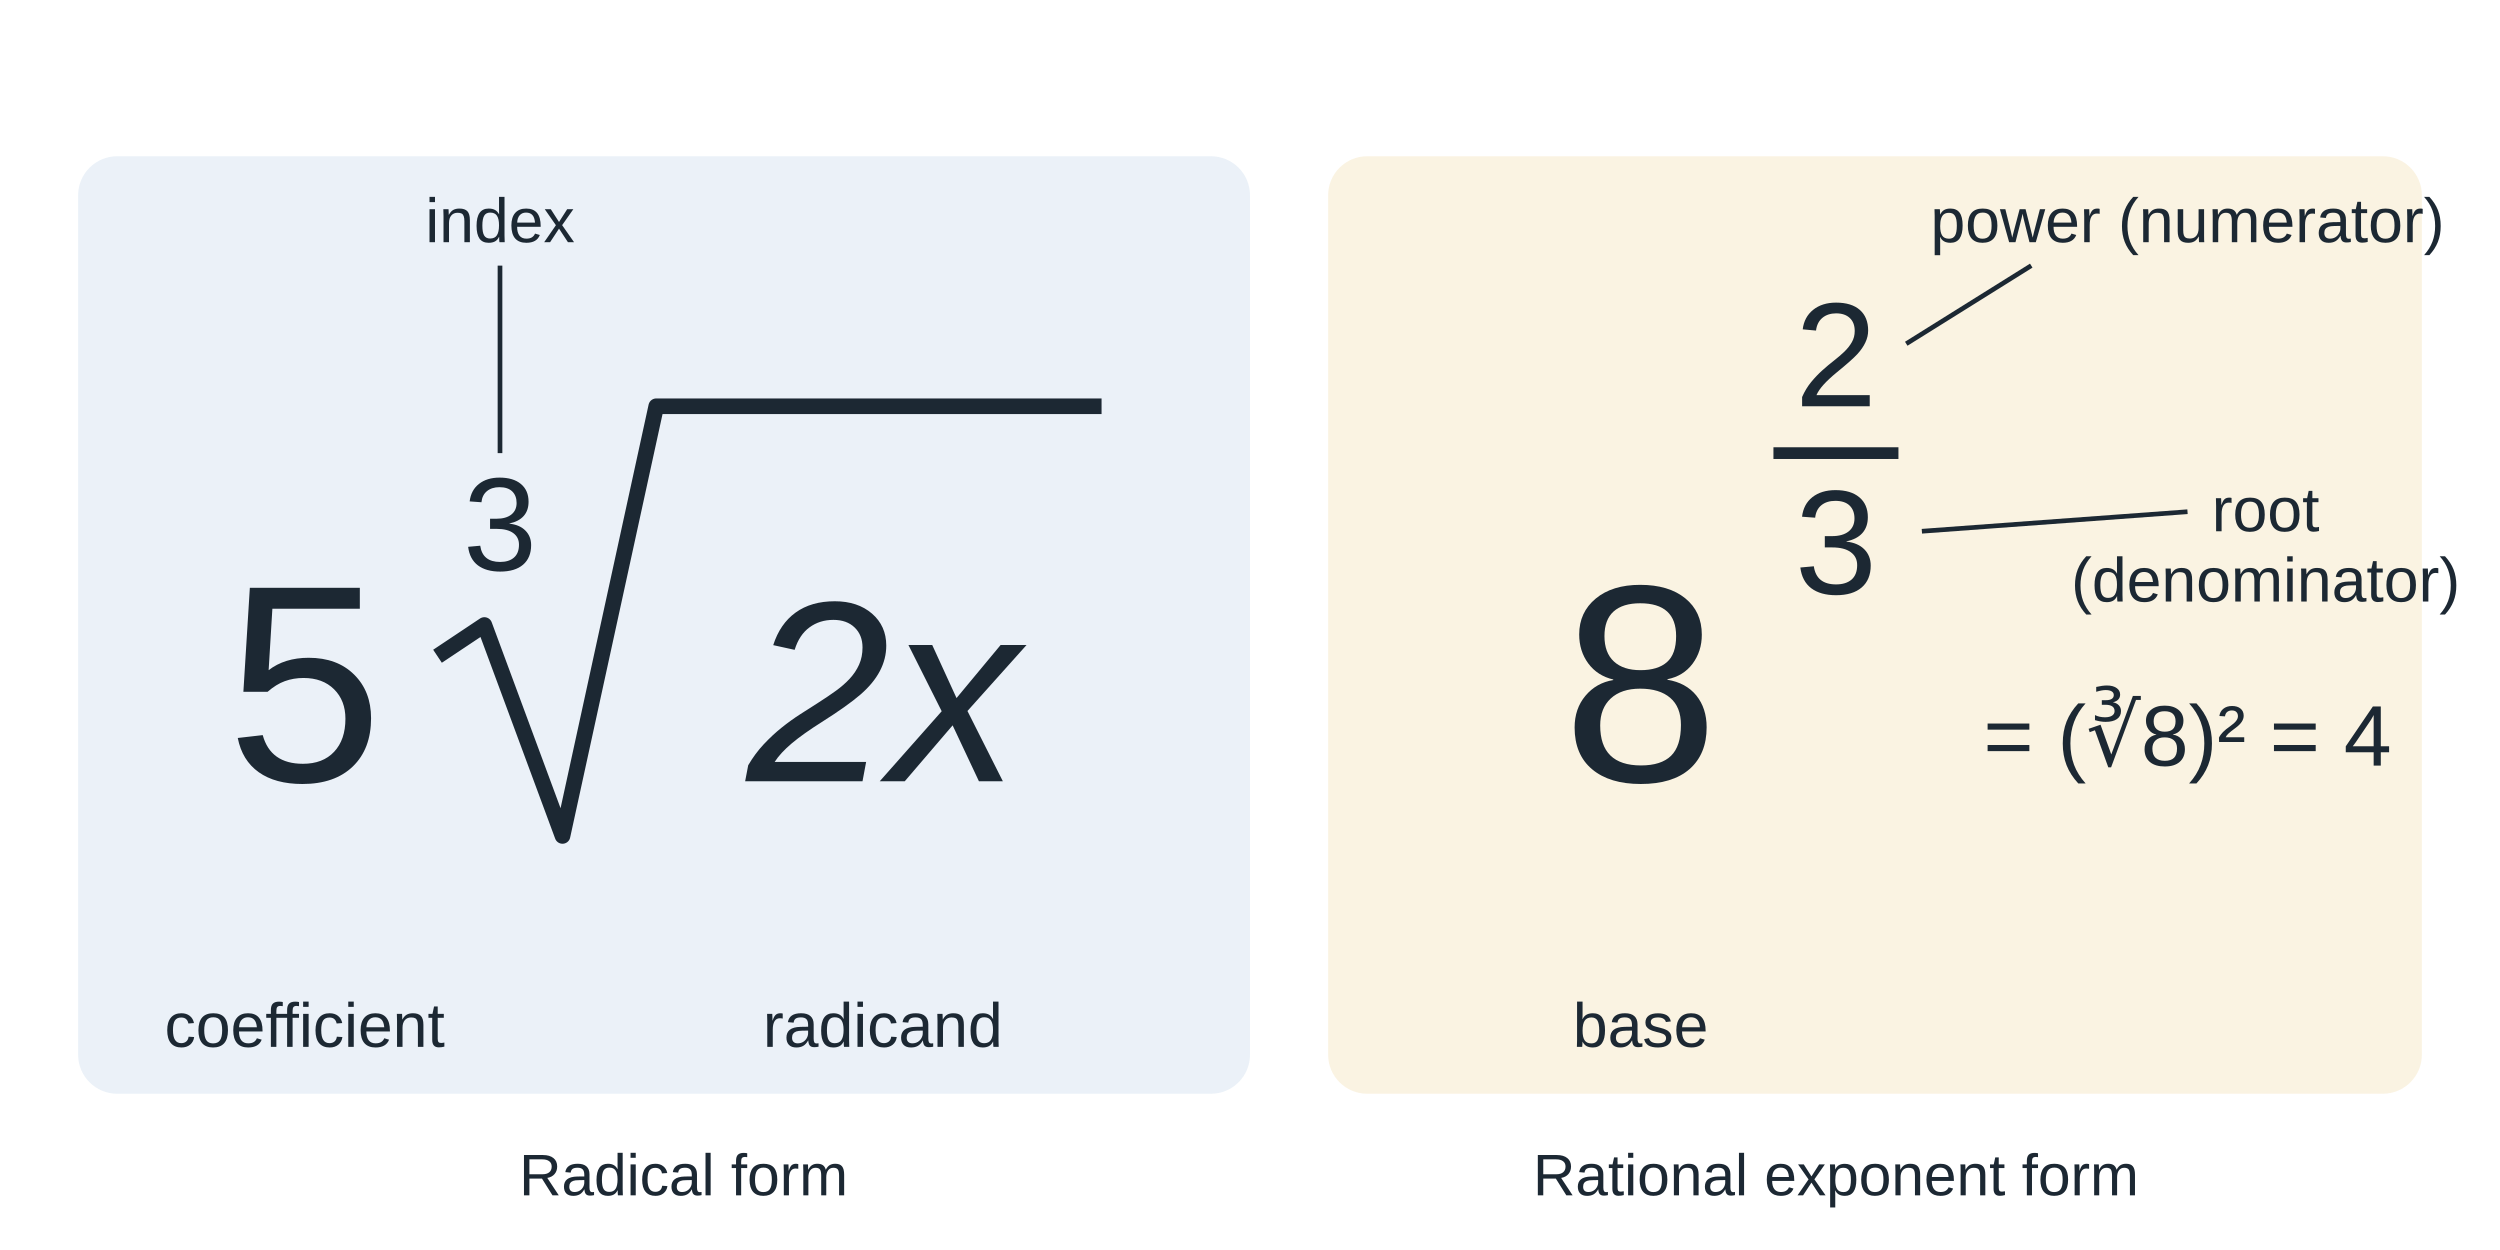
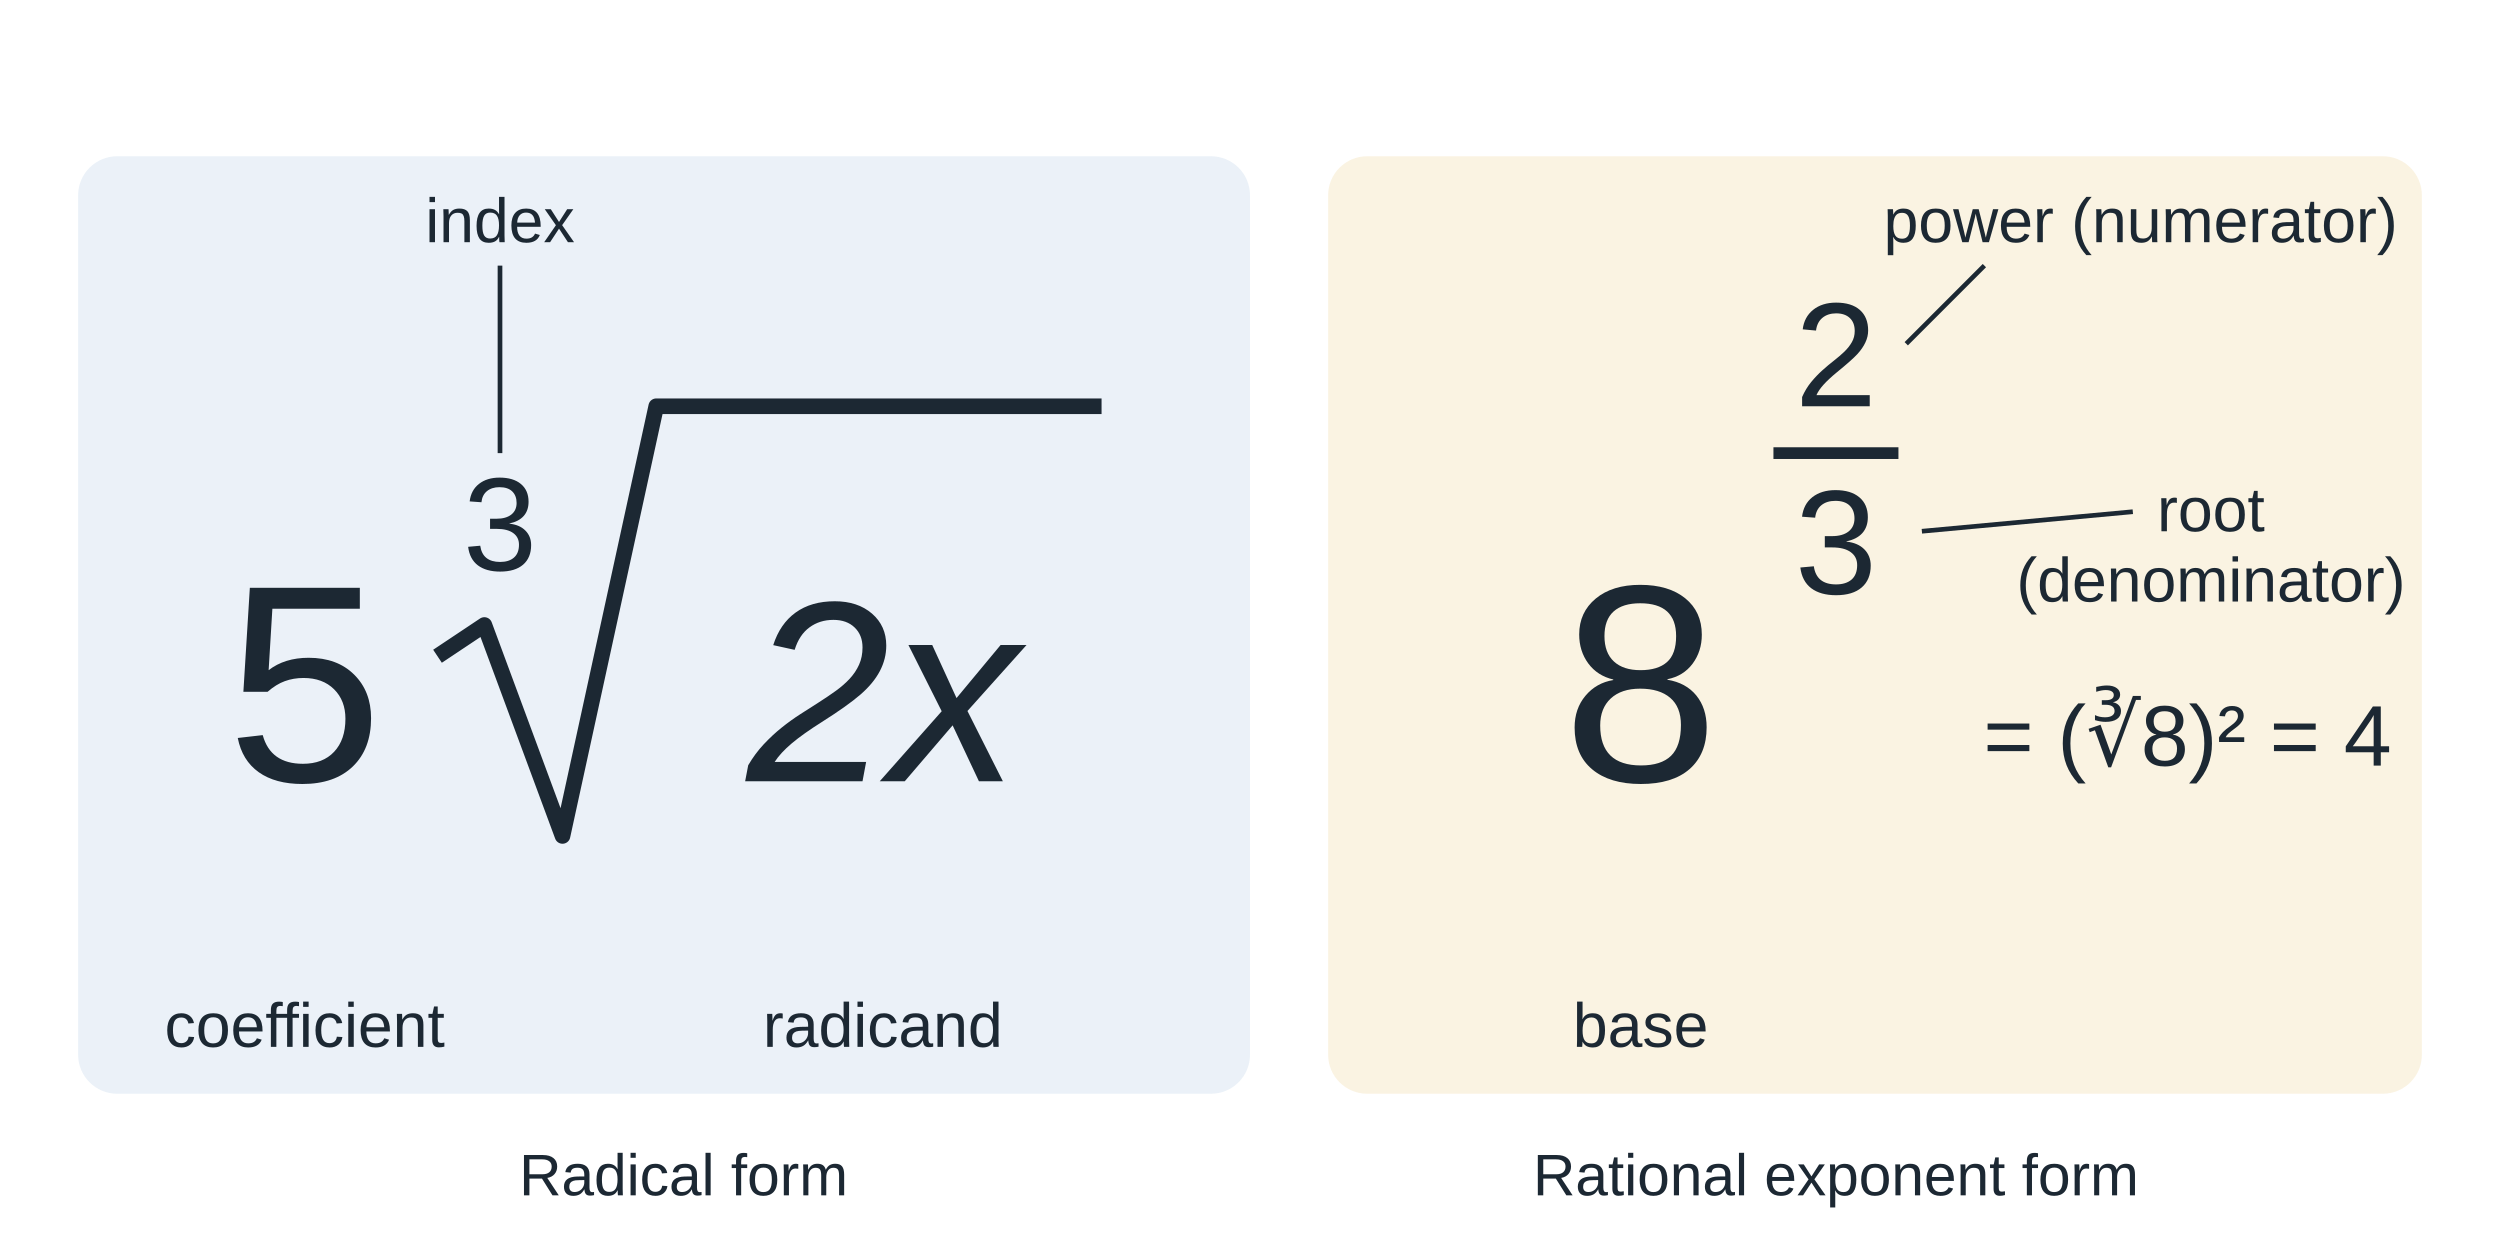
<svg xmlns="http://www.w3.org/2000/svg" width="640" height="320" viewBox="0 0 640 320" font-family="Arial, Helvetica, sans-serif" font-size="16" fill="#1c2833">
  <rect x="0" y="0" width="640" height="320" fill="#ffffff" />
  <rect x="20" y="40" width="300" height="240" rx="10" fill="#dde8f3" opacity="0.6" />
  <rect x="340" y="40" width="280" height="240" rx="10" fill="#f7ebcf" opacity="0.6" />
  <text x="78" y="200" font-size="72" text-anchor="middle">5</text>
  <path d="M112,168 L124,160 L144,214 L168,104 L282,104" fill="none" stroke="#1c2833" stroke-width="4" stroke-linejoin="round" />
  <text x="128" y="146" font-size="34" text-anchor="middle">3</text>
  <text x="226" y="200" font-size="66" text-anchor="middle" font-style="italic">2x</text>
  <text x="420" y="200" font-size="72" text-anchor="middle">8</text>
  <text x="470" y="104" font-size="38" text-anchor="middle">2</text>
  <line x1="454" y1="116" x2="486" y2="116" stroke="#1c2833" stroke-width="3" />
  <text x="470" y="152" font-size="38" text-anchor="middle">3</text>
  <text x="560" y="196" font-size="22" text-anchor="middle">= (∛8)² = 4</text>
  <text x="78" y="268" text-anchor="middle" font-size="16">coefficient</text>
  <text x="128" y="62" text-anchor="middle" font-size="16">index</text>
  <text x="226" y="268" text-anchor="middle" font-size="16">radicand</text>
  <text x="420" y="268" text-anchor="middle" font-size="16">base</text>
-   <text x="560" y="62" text-anchor="middle" font-size="16">power (numerator)</text>
-   <text x="580" y="136" text-anchor="middle" font-size="16">root</text>
+   <text x="548" y="62" text-anchor="middle" font-size="16">power (numerator)</text>
+   <text x="566" y="136" text-anchor="middle" font-size="16">root</text>
  <line x1="128" y1="68" x2="128" y2="116" stroke="#1c2833" stroke-width="1.2" />
-   <line x1="520" y1="68" x2="488" y2="88" stroke="#1c2833" stroke-width="1.2" />
-   <line x1="560" y1="131" x2="492" y2="136" stroke="#1c2833" stroke-width="1.2" />
-   <text x="580" y="154" text-anchor="middle" font-size="16">(denominator)</text>
+   <line x1="508" y1="68" x2="488" y2="88" stroke="#1c2833" stroke-width="1.2" />
+   <line x1="546" y1="131" x2="492" y2="136" stroke="#1c2833" stroke-width="1.2" />
+   <text x="566" y="154" text-anchor="middle" font-size="16">(denominator)</text>
  <text x="175" y="306" text-anchor="middle" font-size="15">Radical form</text>
  <text x="470" y="306" text-anchor="middle" font-size="15">Rational exponent form</text>
</svg>
